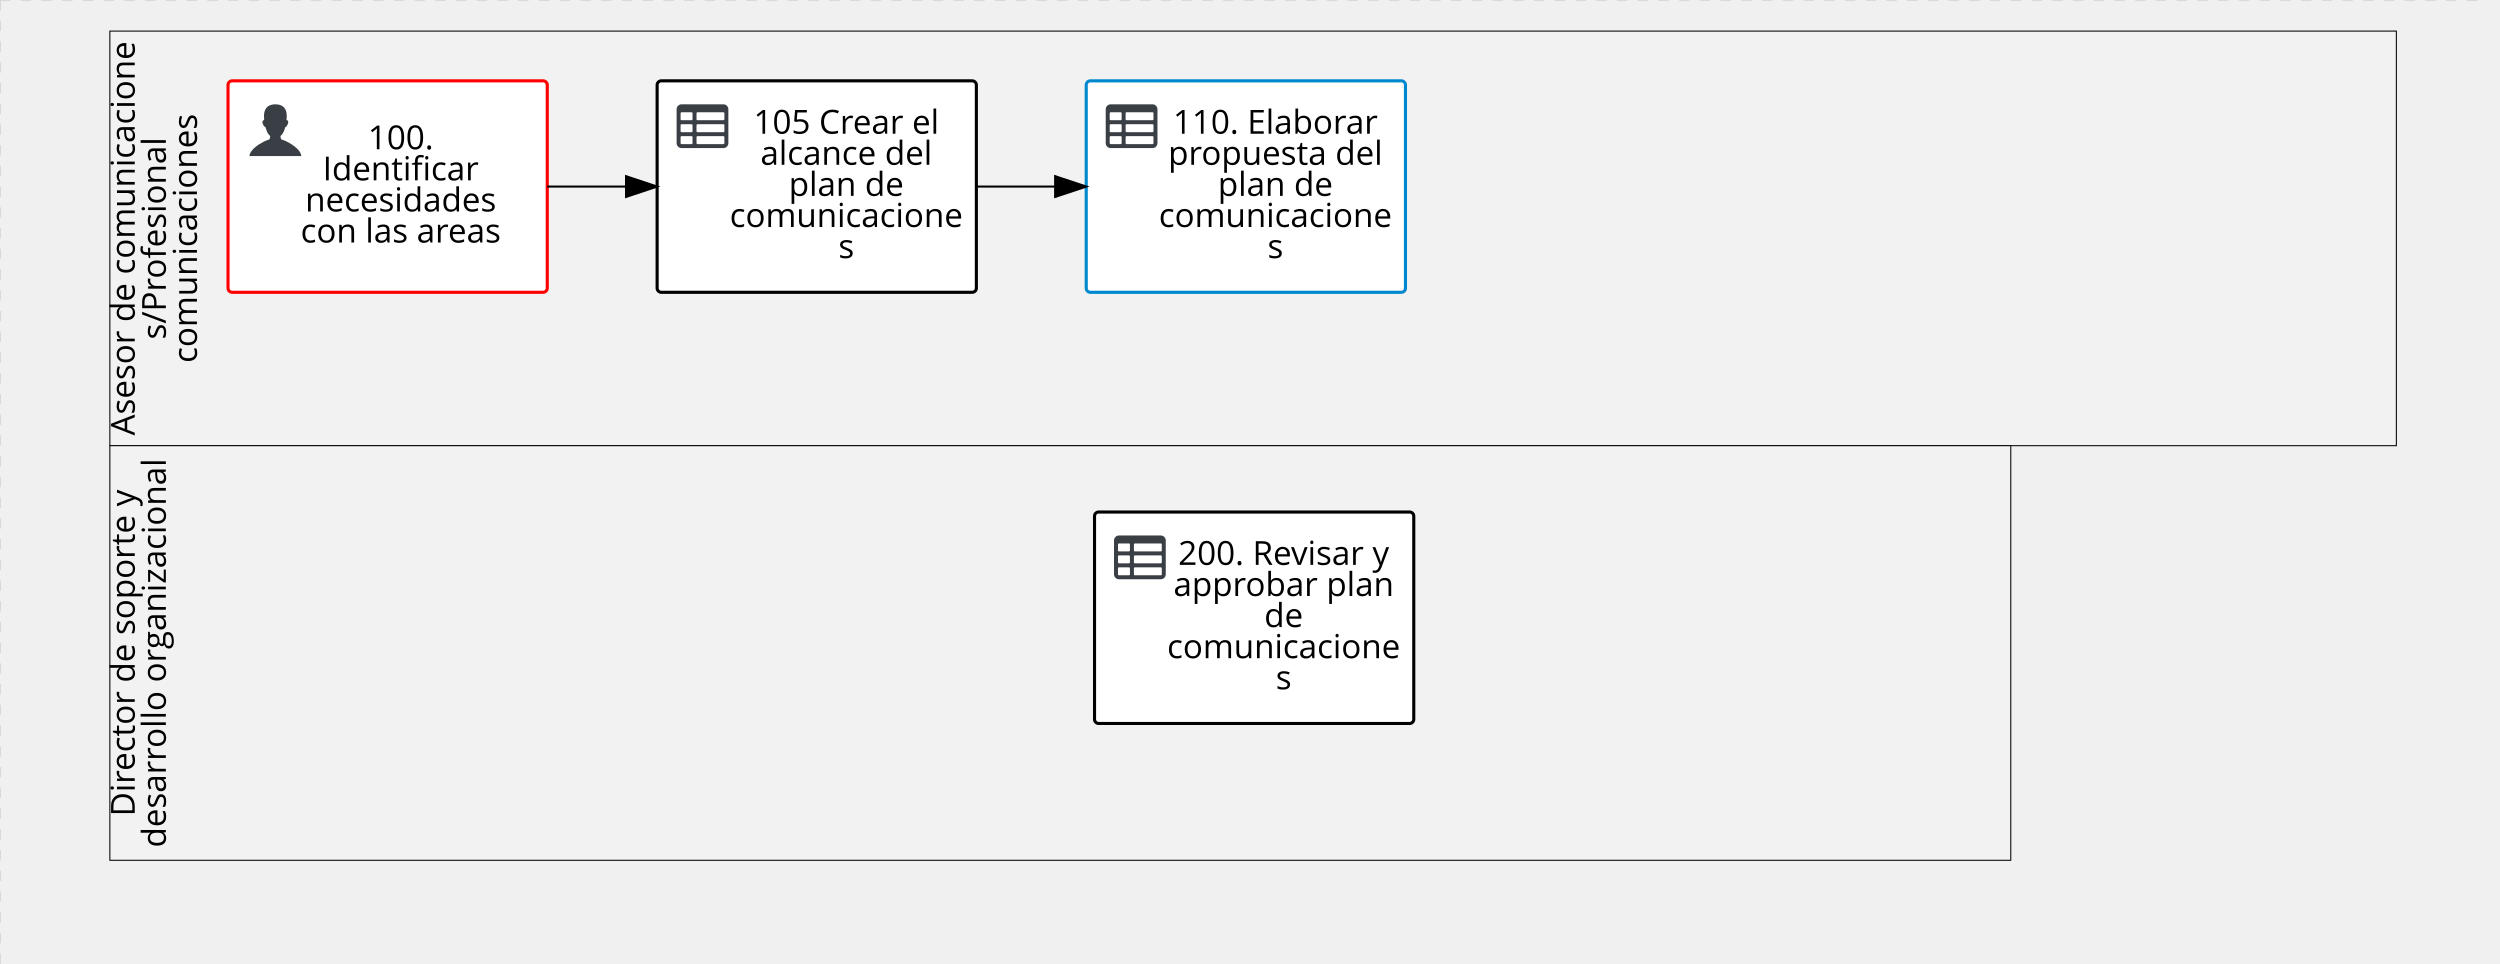
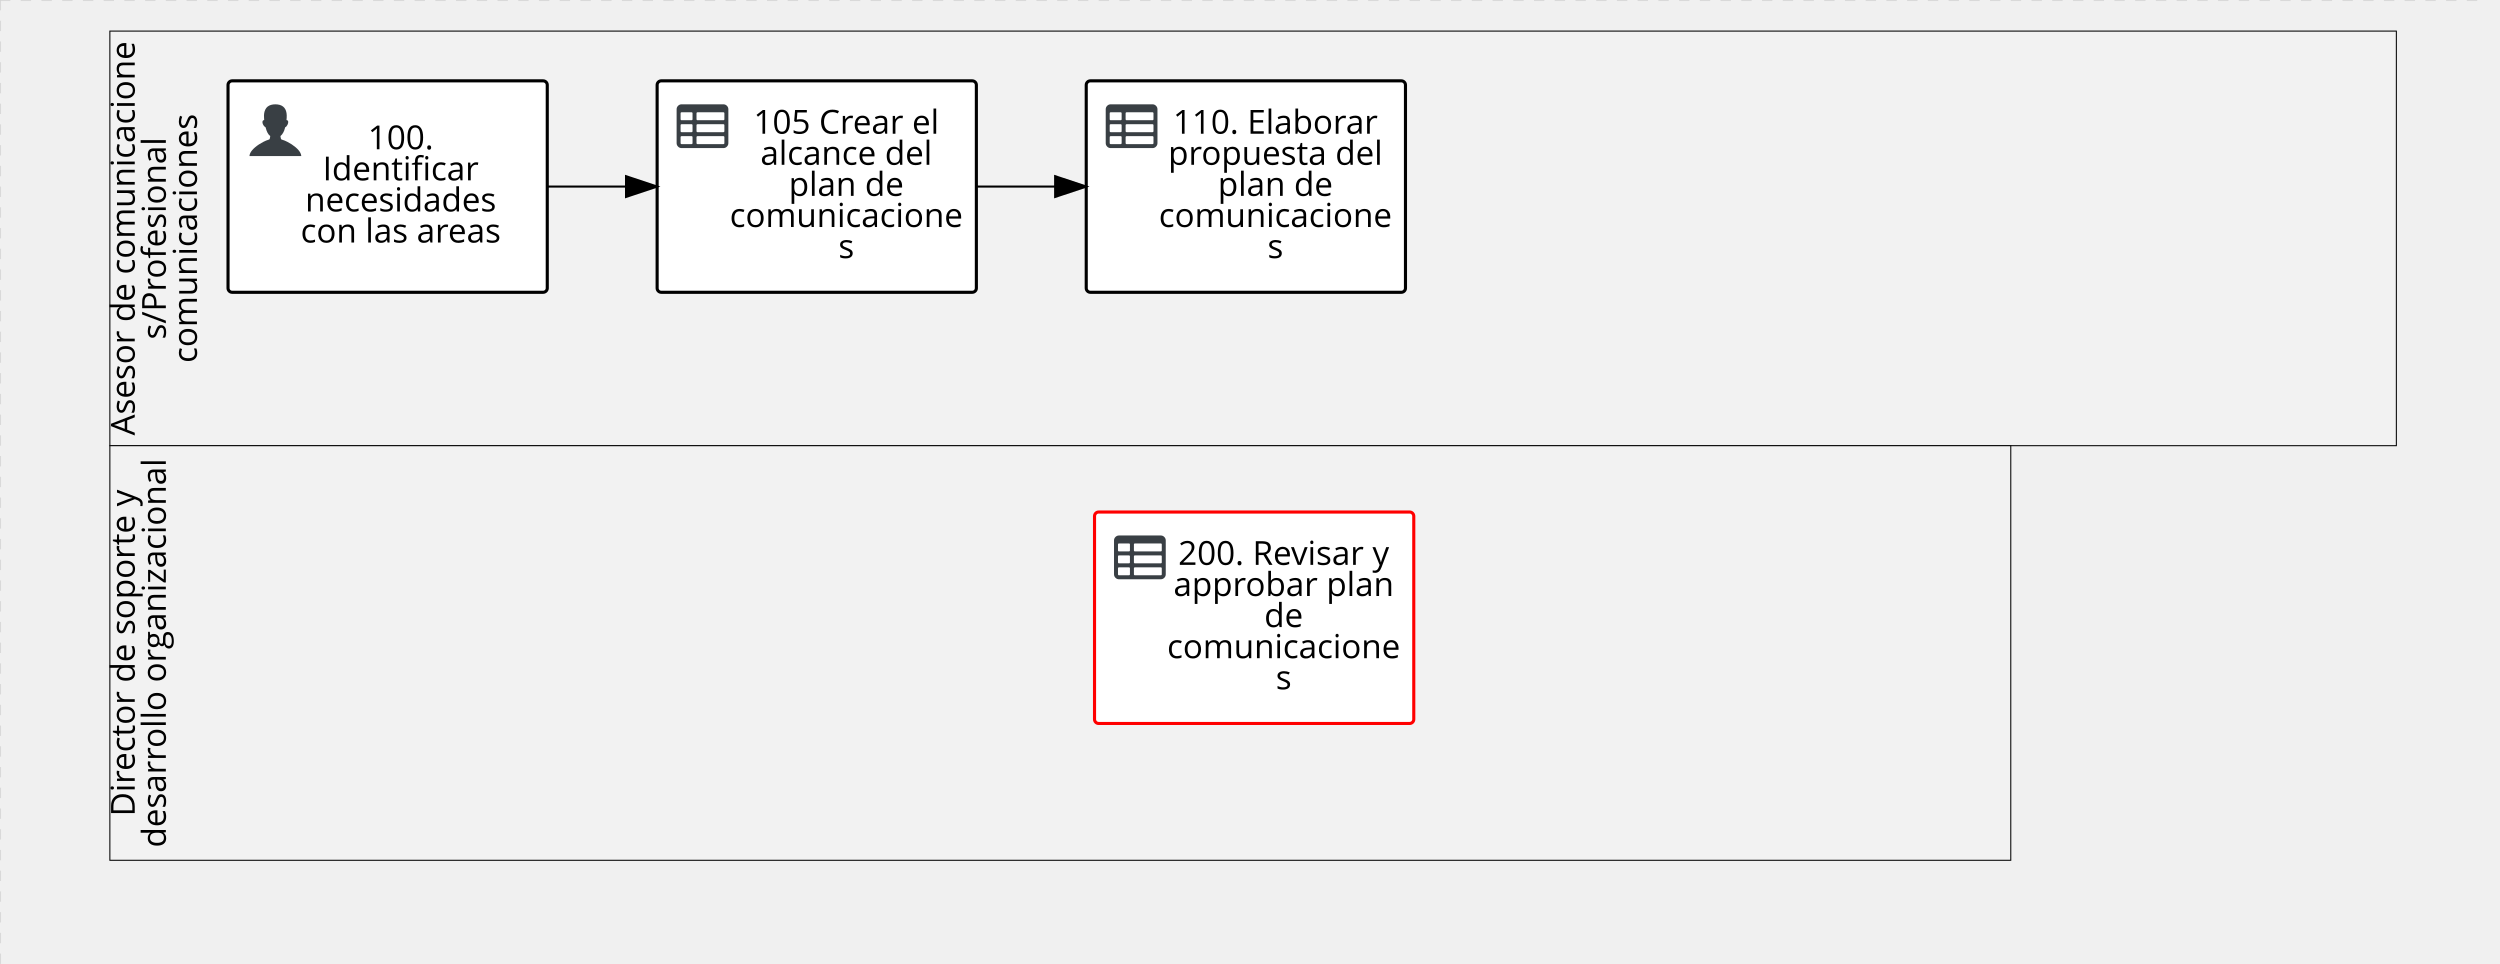
<svg xmlns="http://www.w3.org/2000/svg" version="1.1" width="1206" height="465" viewBox="0 0 1206 465">
  <defs />
  <g transform="matrix(1,0,0,1,0,0)">
    <g>
      <g>
        <g>
          <path fill="none" stroke="#d3d3d3" paint-order="fill stroke markers" d=" M 0 0 L 1200 0" stroke-miterlimit="10" stroke-opacity="0.8" stroke-dasharray="5" />
        </g>
        <g>
          <path fill="none" stroke="#d3d3d3" paint-order="fill stroke markers" d=" M 0 0 L 0 800" stroke-miterlimit="10" stroke-opacity="0.8" stroke-dasharray="5" />
        </g>
      </g>
      <g id="_B57488E7-6CBE-4FAA-9219-56307C9E62A7" bpmn2nodeid="_B57488E7-6CBE-4FAA-9219-56307C9E62A7" transform="matrix(1,0,0,1,53,15)">
        <g>
          <path fill="none" stroke="none" />
        </g>
        <g transform="matrix(1,0,0,1,0,0)">
          <path fill="#f2f2f2" stroke="none" id="_B57488E7-6CBE-4FAA-9219-56307C9E62A7?shapeType=BACKGROUND" paint-order="stroke fill markers" d=" M 0 0 L 1103 0 L 1103 200 L 0 200 L 0 0 Z Z" />
        </g>
        <g transform="matrix(1,0,0,1,0,0)">
          <path fill="none" stroke="rgb(0,0,0)" id="_B57488E7-6CBE-4FAA-9219-56307C9E62A7?shapeType=BORDER&amp;renderType=STROKE" paint-order="fill stroke markers" d=" M 0 0 L 1103 0 L 1103 200 L 0 200 L 0 0 Z Z" stroke-miterlimit="10" stroke-width="0.5" stroke-dasharray="" />
        </g>
        <g transform="matrix(-1.8369701987210297e-16,-1,1,-1.8369701987210297e-16,0,195.0742)">
          <text fill="#000000" stroke="none" font-family="Open Sans" font-size="12pt" font-style="normal" font-weight="normal" text-decoration="normal" x="95.074" y="12" text-anchor="middle" dominant-baseline="alphabetic">Asesor de comunicacione</text>
          <text fill="#000000" stroke="none" font-family="Open Sans" font-size="12pt" font-style="normal" font-weight="normal" text-decoration="normal" x="95.074" y="27" text-anchor="middle" dominant-baseline="alphabetic">          s/Profesional            </text>
          <text fill="#000000" stroke="none" font-family="Open Sans" font-size="12pt" font-style="normal" font-weight="normal" text-decoration="normal" x="95.074" y="42" text-anchor="middle" dominant-baseline="alphabetic">        comunicaciones         </text>
        </g>
        <g id="_AA0C87CB-521B-442E-9885-30118DCB7A72" bpmn2nodeid="_AA0C87CB-521B-442E-9885-30118DCB7A72" transform="matrix(1,0,0,1,57,24)">
          <g>
            <path fill="none" stroke="none" />
          </g>
          <g transform="matrix(1,0,0,1,0,0)">
            <path fill="#ffffff" stroke="none" id="_AA0C87CB-521B-442E-9885-30118DCB7A72?shapeType=BACKGROUND" paint-order="stroke fill markers" d=" M 2 0 L 152 0 L 152 0 A 2 2 0 0 1 154 2 L 154 100 L 154 100 A 2 2 0 0 1 152 102 L 2 102 L 2 102 A 2 2 0 0 1 0 100 L 0 2 L 0 2 A 2 2 0 0 1 2 0 Z" />
          </g>
          <g transform="matrix(1,0,0,1,0,0)">
-             <path fill="none" stroke="rgb(255,0,0)" id="_AA0C87CB-521B-442E-9885-30118DCB7A72?shapeType=BORDER&amp;renderType=STROKE" paint-order="fill stroke markers" d=" M 2 0 L 152 0 L 152 0 A 2 2 0 0 1 154 2 L 154 100 L 154 100 A 2 2 0 0 1 152 102 L 2 102 L 2 102 A 2 2 0 0 1 0 100 L 0 2 L 0 2 A 2 2 0 0 1 2 0 Z" stroke-miterlimit="10" stroke-width="1.5" stroke-dasharray="" />
+             <path fill="none" stroke="rgb(0,0,0)" id="_AA0C87CB-521B-442E-9885-30118DCB7A72?shapeType=BORDER&amp;renderType=STROKE" paint-order="fill stroke markers" d=" M 2 0 L 152 0 L 152 0 A 2 2 0 0 1 154 2 L 154 100 L 154 100 A 2 2 0 0 1 152 102 L 2 102 L 2 102 A 2 2 0 0 1 0 100 L 0 2 L 0 2 A 2 2 0 0 1 2 0 Z" stroke-miterlimit="10" stroke-width="1.5" stroke-dasharray="" />
          </g>
          <g>
            <g transform="matrix(0.06,0,0,0.06,9.4,9.4)">
              <g transform="matrix(1,0,0,1,0,0)">
                <path fill="#393f44" stroke="none" id="_AA0C87CB-521B-442E-9885-30118DCB7A72_task__RvU5__iZSm" paint-order="stroke fill markers" d=" M 0 0 M 16 445.21 C 16 440.869 18.784 431.129 22.001 424.217 C 35.768 394.64 77.283 359.28 129 333.084 C 144.516 325.224 157.347 319.964 167.807 317.174 C 171.932 316.074 175.729 314.414 176.525 313.363 C 178.894 310.234 180.914 302.908 181.727 294.5 L 182.5 286.5 L 178.507 283.455 C 166.303 274.146 154.284 251.678 148.04 226.5 C 145.611 216.707 145.056 215.462 142.984 215.158 C 141.703 214.97 138.083 212.243 134.939 209.099 C 123.233 197.393 116.891 177.376 121.44 166.49 C 123.002 162.751 128.155 159.01 131.75 159.004 C 134.448 159 134.471 158.603 132.914 138.788 C 130.927 113.496 134.279 92.265 143.132 74.076 C 152.232 55.38 167.569 42.882 189.049 36.66 C 210.203 30.532 237.797 30.532 258.951 36.66 C 300.042 48.563 318.958 83.806 314.955 141 C 314.32 150.075 313.624 157.788 313.409 158.14 C 313.194 158.493 314.575 159.073 316.479 159.43 C 328.929 161.766 330.986 177.018 321.496 196.621 C 316.903 206.109 309.357 214.508 304.817 215.185 C 303.023 215.453 302.293 217.146 299.943 226.5 C 296.659 239.567 294.474 245.305 287.948 257.995 C 282.491 268.606 273.035 281.109 268.108 284.229 L 264.871 286.278 L 265.518 292.889 C 266.345 301.33 268.639 309.871 270.877 312.837 C 272.067 314.415 275.002 315.79 280.063 317.139 C 291.069 320.075 303.617 325.274 321 334.102 C 369.815 358.891 410.848 393.758 425.032 422.5 C 429.07 430.682 432 440.232 432 445.21 L 432 448 L 224 448 L 16 448 L 16 445.21 Z" />
              </g>
            </g>
          </g>
          <g transform="matrix(1,0,0,1,4.04,13.68)">
            <g transform="matrix(0.04,0,0,0.04,63.36,69.12)">
              <g transform="matrix(1,0,0,1,0,0)">
                <path fill="none" stroke="none" />
              </g>
              <g transform="matrix(1,0,0,1,0,0)">
                <path fill="none" stroke="none" />
              </g>
            </g>
          </g>
          <g transform="matrix(1,0,0,1,35,21)">
            <text fill="#000000" stroke="none" font-family="Open Sans" font-size="12pt" font-style="normal" font-weight="normal" text-decoration="normal" x="48.305" y="12" text-anchor="middle" dominant-baseline="alphabetic">       100.         </text>
            <text fill="#000000" stroke="none" font-family="Open Sans" font-size="12pt" font-style="normal" font-weight="normal" text-decoration="normal" x="48.305" y="27" text-anchor="middle" dominant-baseline="alphabetic">  Identificar   </text>
            <text fill="#000000" stroke="none" font-family="Open Sans" font-size="12pt" font-style="normal" font-weight="normal" text-decoration="normal" x="48.305" y="42" text-anchor="middle" dominant-baseline="alphabetic">necesidades </text>
            <text fill="#000000" stroke="none" font-family="Open Sans" font-size="12pt" font-style="normal" font-weight="normal" text-decoration="normal" x="48.305" y="57" text-anchor="middle" dominant-baseline="alphabetic">con las areas</text>
          </g>
        </g>
        <g id="_9E76448C-DA83-4A20-A2F2-3716A5D620CC" bpmn2nodeid="_9E76448C-DA83-4A20-A2F2-3716A5D620CC" transform="matrix(1,0,0,1,264,24)">
          <g>
            <path fill="none" stroke="none" />
          </g>
          <g transform="matrix(1,0,0,1,0,0)">
            <path fill="#ffffff" stroke="none" id="_9E76448C-DA83-4A20-A2F2-3716A5D620CC?shapeType=BACKGROUND" paint-order="stroke fill markers" d=" M 2 0 L 152 0 L 152 0 A 2 2 0 0 1 154 2 L 154 100 L 154 100 A 2 2 0 0 1 152 102 L 2 102 L 2 102 A 2 2 0 0 1 0 100 L 0 2 L 0 2 A 2 2 0 0 1 2 0 Z" />
          </g>
          <g transform="matrix(1,0,0,1,0,0)">
            <path fill="none" stroke="rgb(0,0,0)" id="_9E76448C-DA83-4A20-A2F2-3716A5D620CC?shapeType=BORDER&amp;renderType=STROKE" paint-order="fill stroke markers" d=" M 2 0 L 152 0 L 152 0 A 2 2 0 0 1 154 2 L 154 100 L 154 100 A 2 2 0 0 1 152 102 L 2 102 L 2 102 A 2 2 0 0 1 0 100 L 0 2 L 0 2 A 2 2 0 0 1 2 0 Z" stroke-miterlimit="10" stroke-width="1.5" stroke-dasharray="" />
          </g>
          <g>
            <g transform="matrix(0.06,0,0,0.06,9.4,9.4)">
              <g transform="matrix(1,0,0,1,0,0)">
                <path fill="#393f44" stroke="none" id="_9E76448C-DA83-4A20-A2F2-3716A5D620CC_task__l39e__3KHJ" paint-order="stroke fill markers" d=" M 0 0 M 128 344 L 128 296 C 128 293.7 127.2 291.8 125.8 290.2 C 124.4 288.6 122.4 288 120 288 L 40 288 C 37.7 288 35.8 288.8 34.2 290.2 C 32.6 291.6 32 293.7 32 296 L 32 344 C 32 346.3 32.8 348.2 34.2 349.8 C 35.6 351.4 37.6 352 40 352 L 120 352 C 122.3 352 124.2 351.2 125.8 349.8 C 127.4 348.4 128 346.3 128 344 Z M 0 0 M 128 248 L 128 200 C 128 197.7 127.2 195.8 125.8 194.2 C 124.4 192.6 122.4 192 120 192 L 40 192 C 37.7 192 35.8 192.8 34.2 194.2 C 32.6 195.6 32 197.7 32 200 L 32 248 C 32 250.3 32.8 252.2 34.2 253.8 C 35.6 255.4 37.6 256 40 256 L 120 256 C 122.3 256 124.2 255.2 125.8 253.8 C 127.4 252.4 128 250.3 128 248 Z M 0 0 M 376 352 C 378.3 352 380.2 351.2 381.8 349.8 C 383.4 348.4 384 346.4 384 344 L 384 296 C 384 293.7 383.2 291.8 381.8 290.2 C 380.4 288.6 378.4 288 376 288 L 168 288 C 165.7 288 163.8 288.8 162.2 290.2 C 160.6 291.6 160 293.6 160 296 L 160 344 C 160 346.3 160.8 348.2 162.2 349.8 C 163.6 351.4 165.6 352 168 352 L 376 352 Z M 0 0 M 128 152 L 128 104 C 128 101.7 127.2 99.8 125.8 98.2 C 124.4 96.6 122.3 96 120 96 L 40 96 C 37.7 96 35.8 96.8 34.2 98.2 C 32.6 99.6 32 101.7 32 104 L 32 152 C 32 154.3 32.8 156.2 34.2 157.8 C 35.6 159.4 37.6 160 40 160 L 120 160 C 122.3 160 124.2 159.2 125.8 157.8 C 127.4 156.4 128 154.3 128 152 Z M 0 0 M 376 256 C 378.3 256 380.2 255.2 381.8 253.8 C 383.4 252.4 384 250.4 384 248 L 384 200 C 384 197.7 383.2 195.8 381.8 194.2 C 380.4 192.6 378.4 192 376 192 L 168 192 C 165.7 192 163.8 192.8 162.2 194.2 C 160.6 195.6 160 197.6 160 200 L 160 248 C 160 250.3 160.8 252.2 162.2 253.8 C 163.6 255.4 165.6 256 168 256 L 376 256 Z M 0 0 M 376 160 C 378.3 160 380.2 159.2 381.8 157.8 C 383.4 156.4 384 154.4 384 152 L 384 104 C 384 101.7 383.2 99.8 381.8 98.2 C 380.4 96.6 378.3 96 376 96 L 168 96 C 165.7 96 163.8 96.8 162.2 98.2 C 160.6 99.6 160 101.6 160 104 L 160 152 C 160 154.3 160.8 156.2 162.2 157.8 C 163.6 159.4 165.6 160 168 160 L 376 160 Z M 0 0 M 416 72 L 416 344 C 416 355 412.1 364.4 404.2 372.2 C 396.3 380 387 384 376 384 L 40 384 C 29 384 19.6 380.1 11.8 372.2 C 4 364.3 0 355 0 344 L 0 72 C 0 61 3.9 51.6 11.8 43.8 C 19.7 36 29 32 40 32 L 376 32 C 387 32 396.4 35.9 404.2 43.8 C 412 51.7 416 61 416 72 Z" />
              </g>
            </g>
          </g>
          <g transform="matrix(1,0,0,1,35,13.5)">
            <text fill="#000000" stroke="none" font-family="Open Sans" font-size="12pt" font-style="normal" font-weight="normal" text-decoration="normal" x="56.246" y="12" text-anchor="middle" dominant-baseline="alphabetic">  105 Crear el    </text>
            <text fill="#000000" stroke="none" font-family="Open Sans" font-size="12pt" font-style="normal" font-weight="normal" text-decoration="normal" x="56.246" y="27" text-anchor="middle" dominant-baseline="alphabetic">   alcance del    </text>
            <text fill="#000000" stroke="none" font-family="Open Sans" font-size="12pt" font-style="normal" font-weight="normal" text-decoration="normal" x="56.246" y="42" text-anchor="middle" dominant-baseline="alphabetic">      plan de        </text>
            <text fill="#000000" stroke="none" font-family="Open Sans" font-size="12pt" font-style="normal" font-weight="normal" text-decoration="normal" x="56.246" y="57" text-anchor="middle" dominant-baseline="alphabetic">comunicacione</text>
            <text fill="#000000" stroke="none" font-family="Open Sans" font-size="12pt" font-style="normal" font-weight="normal" text-decoration="normal" x="56.246" y="72" text-anchor="middle" dominant-baseline="alphabetic">            s             </text>
          </g>
        </g>
        <g id="_88B4F1C8-AD17-4393-82B3-336D5BDE79D2" bpmn2nodeid="_88B4F1C8-AD17-4393-82B3-336D5BDE79D2" transform="matrix(1,0,0,1,471,24)">
          <g>
            <path fill="none" stroke="none" />
          </g>
          <g transform="matrix(1,0,0,1,0,0)">
            <path fill="#ffffff" stroke="none" id="_88B4F1C8-AD17-4393-82B3-336D5BDE79D2?shapeType=BACKGROUND" paint-order="stroke fill markers" d=" M 2 0 L 152 0 L 152 0 A 2 2 0 0 1 154 2 L 154 100 L 154 100 A 2 2 0 0 1 152 102 L 2 102 L 2 102 A 2 2 0 0 1 0 100 L 0 2 L 0 2 A 2 2 0 0 1 2 0 Z" />
          </g>
          <g transform="matrix(1,0,0,1,0,0)">
-             <path fill="none" stroke="rgb(0,136,206)" id="_88B4F1C8-AD17-4393-82B3-336D5BDE79D2?shapeType=BORDER&amp;renderType=STROKE" paint-order="fill stroke markers" d=" M 2 0 L 152 0 L 152 0 A 2 2 0 0 1 154 2 L 154 100 L 154 100 A 2 2 0 0 1 152 102 L 2 102 L 2 102 A 2 2 0 0 1 0 100 L 0 2 L 0 2 A 2 2 0 0 1 2 0 Z" stroke-miterlimit="10" stroke-width="1.5" stroke-dasharray="" />
+             <path fill="none" stroke="rgb(0,0,0)" id="_88B4F1C8-AD17-4393-82B3-336D5BDE79D2?shapeType=BORDER&amp;renderType=STROKE" paint-order="fill stroke markers" d=" M 2 0 L 152 0 L 152 0 A 2 2 0 0 1 154 2 L 154 100 L 154 100 A 2 2 0 0 1 152 102 L 2 102 L 2 102 A 2 2 0 0 1 0 100 L 0 2 L 0 2 A 2 2 0 0 1 2 0 Z" stroke-miterlimit="10" stroke-width="1.5" stroke-dasharray="" />
          </g>
          <g>
            <g transform="matrix(0.06,0,0,0.06,9.4,9.4)">
              <g transform="matrix(1,0,0,1,0,0)">
                <path fill="#393f44" stroke="none" id="_88B4F1C8-AD17-4393-82B3-336D5BDE79D2_task__l39e__3KHJ" paint-order="stroke fill markers" d=" M 0 0 M 128 344 L 128 296 C 128 293.7 127.2 291.8 125.8 290.2 C 124.4 288.6 122.4 288 120 288 L 40 288 C 37.7 288 35.8 288.8 34.2 290.2 C 32.6 291.6 32 293.7 32 296 L 32 344 C 32 346.3 32.8 348.2 34.2 349.8 C 35.6 351.4 37.6 352 40 352 L 120 352 C 122.3 352 124.2 351.2 125.8 349.8 C 127.4 348.4 128 346.3 128 344 Z M 0 0 M 128 248 L 128 200 C 128 197.7 127.2 195.8 125.8 194.2 C 124.4 192.6 122.4 192 120 192 L 40 192 C 37.7 192 35.8 192.8 34.2 194.2 C 32.6 195.6 32 197.7 32 200 L 32 248 C 32 250.3 32.8 252.2 34.2 253.8 C 35.6 255.4 37.6 256 40 256 L 120 256 C 122.3 256 124.2 255.2 125.8 253.8 C 127.4 252.4 128 250.3 128 248 Z M 0 0 M 376 352 C 378.3 352 380.2 351.2 381.8 349.8 C 383.4 348.4 384 346.4 384 344 L 384 296 C 384 293.7 383.2 291.8 381.8 290.2 C 380.4 288.6 378.4 288 376 288 L 168 288 C 165.7 288 163.8 288.8 162.2 290.2 C 160.6 291.6 160 293.6 160 296 L 160 344 C 160 346.3 160.8 348.2 162.2 349.8 C 163.6 351.4 165.6 352 168 352 L 376 352 Z M 0 0 M 128 152 L 128 104 C 128 101.7 127.2 99.8 125.8 98.2 C 124.4 96.6 122.3 96 120 96 L 40 96 C 37.7 96 35.8 96.8 34.2 98.2 C 32.6 99.6 32 101.7 32 104 L 32 152 C 32 154.3 32.8 156.2 34.2 157.8 C 35.6 159.4 37.6 160 40 160 L 120 160 C 122.3 160 124.2 159.2 125.8 157.8 C 127.4 156.4 128 154.3 128 152 Z M 0 0 M 376 256 C 378.3 256 380.2 255.2 381.8 253.8 C 383.4 252.4 384 250.4 384 248 L 384 200 C 384 197.7 383.2 195.8 381.8 194.2 C 380.4 192.6 378.4 192 376 192 L 168 192 C 165.7 192 163.8 192.8 162.2 194.2 C 160.6 195.6 160 197.6 160 200 L 160 248 C 160 250.3 160.8 252.2 162.2 253.8 C 163.6 255.4 165.6 256 168 256 L 376 256 Z M 0 0 M 376 160 C 378.3 160 380.2 159.2 381.8 157.8 C 383.4 156.4 384 154.4 384 152 L 384 104 C 384 101.7 383.2 99.8 381.8 98.2 C 380.4 96.6 378.3 96 376 96 L 168 96 C 165.7 96 163.8 96.8 162.2 98.2 C 160.6 99.6 160 101.6 160 104 L 160 152 C 160 154.3 160.8 156.2 162.2 157.8 C 163.6 159.4 165.6 160 168 160 L 376 160 Z M 0 0 M 416 72 L 416 344 C 416 355 412.1 364.4 404.2 372.2 C 396.3 380 387 384 376 384 L 40 384 C 29 384 19.6 380.1 11.8 372.2 C 4 364.3 0 355 0 344 L 0 72 C 0 61 3.9 51.6 11.8 43.8 C 19.7 36 29 32 40 32 L 376 32 C 387 32 396.4 35.9 404.2 43.8 C 412 51.7 416 61 416 72 Z" />
              </g>
            </g>
          </g>
          <g transform="matrix(1,0,0,1,35,13.5)">
            <text fill="#000000" stroke="none" font-family="Open Sans" font-size="12pt" font-style="normal" font-weight="normal" text-decoration="normal" x="56.246" y="12" text-anchor="middle" dominant-baseline="alphabetic"> 110. Elaborar  </text>
            <text fill="#000000" stroke="none" font-family="Open Sans" font-size="12pt" font-style="normal" font-weight="normal" text-decoration="normal" x="56.246" y="27" text-anchor="middle" dominant-baseline="alphabetic">propuesta del  </text>
            <text fill="#000000" stroke="none" font-family="Open Sans" font-size="12pt" font-style="normal" font-weight="normal" text-decoration="normal" x="56.246" y="42" text-anchor="middle" dominant-baseline="alphabetic">      plan de        </text>
            <text fill="#000000" stroke="none" font-family="Open Sans" font-size="12pt" font-style="normal" font-weight="normal" text-decoration="normal" x="56.246" y="57" text-anchor="middle" dominant-baseline="alphabetic">comunicacione</text>
            <text fill="#000000" stroke="none" font-family="Open Sans" font-size="12pt" font-style="normal" font-weight="normal" text-decoration="normal" x="56.246" y="72" text-anchor="middle" dominant-baseline="alphabetic">            s             </text>
          </g>
        </g>
      </g>
      <g id="_BFB9A08E-5C65-401A-9EE9-E85DB8EE0910" bpmn2nodeid="_BFB9A08E-5C65-401A-9EE9-E85DB8EE0910" transform="matrix(1,0,0,1,0,0)">
        <g>
          <path fill="none" stroke="#000000" paint-order="fill stroke markers" d=" M 264 90 L 302 90" stroke-miterlimit="10" stroke-dasharray="" />
        </g>
        <g transform="matrix(1,0,0,1,264,90)" />
        <g transform="matrix(6.123233995736766e-17,1,-1,6.123233995736766e-17,317,85)">
          <path fill="#000000" stroke="#000000" paint-order="fill stroke markers" d=" M 10 15 L 0 15 L 5 0 Z" stroke-miterlimit="10" stroke-dasharray="" />
        </g>
        <g transform="matrix(1,0,0,1,264,80)" />
      </g>
      <g id="_06E6D089-E6CB-4995-8D7F-7D272E4B48BE" bpmn2nodeid="_06E6D089-E6CB-4995-8D7F-7D272E4B48BE" transform="matrix(1,0,0,1,0,0)">
        <g>
          <path fill="none" stroke="#000000" paint-order="fill stroke markers" d=" M 471 90 L 509 90" stroke-miterlimit="10" stroke-dasharray="" />
        </g>
        <g transform="matrix(1,0,0,1,471,90)" />
        <g transform="matrix(6.123233995736766e-17,1,-1,6.123233995736766e-17,524,85)">
          <path fill="#000000" stroke="#000000" paint-order="fill stroke markers" d=" M 10 15 L 0 15 L 5 0 Z" stroke-miterlimit="10" stroke-dasharray="" />
        </g>
        <g transform="matrix(1,0,0,1,471,80)" />
      </g>
      <g transform="matrix(1,0,0,1,53,15)" />
      <g transform="matrix(1,0,0,1,110,39)" />
      <g transform="matrix(1,0,0,1,317,39)" />
      <g id="_057572DE-79F4-4D74-9EE0-8F8645384F76" bpmn2nodeid="_057572DE-79F4-4D74-9EE0-8F8645384F76" transform="matrix(1,0,0,1,53,215)">
        <g>
          <path fill="none" stroke="none" />
        </g>
        <g transform="matrix(1,0,0,1,0,0)">
          <path fill="#f2f2f2" stroke="none" id="_057572DE-79F4-4D74-9EE0-8F8645384F76?shapeType=BACKGROUND" paint-order="stroke fill markers" d=" M 0 0 L 917 0 L 917 200 L 0 200 L 0 0 Z Z" />
        </g>
        <g transform="matrix(1,0,0,1,0,0)">
          <path fill="none" stroke="rgb(0,0,0)" id="_057572DE-79F4-4D74-9EE0-8F8645384F76?shapeType=BORDER&amp;renderType=STROKE" paint-order="fill stroke markers" d=" M 0 0 L 917 0 L 917 200 L 0 200 L 0 0 Z Z" stroke-miterlimit="10" stroke-width="0.5" stroke-dasharray="" />
        </g>
        <g transform="matrix(-1.8369701987210297e-16,-1,1,-1.8369701987210297e-16,0,193.8398)">
          <text fill="#000000" stroke="none" font-family="Open Sans" font-size="12pt" font-style="normal" font-weight="normal" text-decoration="normal" x="93.84" y="12" text-anchor="middle" dominant-baseline="alphabetic">   Director de soporte y    </text>
          <text fill="#000000" stroke="none" font-family="Open Sans" font-size="12pt" font-style="normal" font-weight="normal" text-decoration="normal" x="93.84" y="27" text-anchor="middle" dominant-baseline="alphabetic">desarrollo organizacional</text>
        </g>
        <g id="_FB129611-EE3E-4912-B27E-E2E415E6D5E3" bpmn2nodeid="_FB129611-EE3E-4912-B27E-E2E415E6D5E3" transform="matrix(1,0,0,1,475,32)">
          <g>
            <path fill="none" stroke="none" />
          </g>
          <g transform="matrix(1,0,0,1,0,0)">
            <path fill="#ffffff" stroke="none" id="_FB129611-EE3E-4912-B27E-E2E415E6D5E3?shapeType=BACKGROUND" paint-order="stroke fill markers" d=" M 2 0 L 152 0 L 152 0 A 2 2 0 0 1 154 2 L 154 100 L 154 100 A 2 2 0 0 1 152 102 L 2 102 L 2 102 A 2 2 0 0 1 0 100 L 0 2 L 0 2 A 2 2 0 0 1 2 0 Z" />
          </g>
          <g transform="matrix(1,0,0,1,0,0)">
-             <path fill="none" stroke="rgb(0,0,0)" id="_FB129611-EE3E-4912-B27E-E2E415E6D5E3?shapeType=BORDER&amp;renderType=STROKE" paint-order="fill stroke markers" d=" M 2 0 L 152 0 L 152 0 A 2 2 0 0 1 154 2 L 154 100 L 154 100 A 2 2 0 0 1 152 102 L 2 102 L 2 102 A 2 2 0 0 1 0 100 L 0 2 L 0 2 A 2 2 0 0 1 2 0 Z" stroke-miterlimit="10" stroke-width="1.5" stroke-dasharray="" />
+             <path fill="none" stroke="rgb(255,0,0)" id="_FB129611-EE3E-4912-B27E-E2E415E6D5E3?shapeType=BORDER&amp;renderType=STROKE" paint-order="fill stroke markers" d=" M 2 0 L 152 0 L 152 0 A 2 2 0 0 1 154 2 L 154 100 L 154 100 A 2 2 0 0 1 152 102 L 2 102 L 2 102 A 2 2 0 0 1 0 100 L 0 2 L 0 2 A 2 2 0 0 1 2 0 Z" stroke-miterlimit="10" stroke-width="1.5" stroke-dasharray="" />
          </g>
          <g>
            <g transform="matrix(0.06,0,0,0.06,9.4,9.4)">
              <g transform="matrix(1,0,0,1,0,0)">
                <path fill="#393f44" stroke="none" id="_FB129611-EE3E-4912-B27E-E2E415E6D5E3_task__l39e__3KHJ" paint-order="stroke fill markers" d=" M 0 0 M 128 344 L 128 296 C 128 293.7 127.2 291.8 125.8 290.2 C 124.4 288.6 122.4 288 120 288 L 40 288 C 37.7 288 35.8 288.8 34.2 290.2 C 32.6 291.6 32 293.7 32 296 L 32 344 C 32 346.3 32.8 348.2 34.2 349.8 C 35.6 351.4 37.6 352 40 352 L 120 352 C 122.3 352 124.2 351.2 125.8 349.8 C 127.4 348.4 128 346.3 128 344 Z M 0 0 M 128 248 L 128 200 C 128 197.7 127.2 195.8 125.8 194.2 C 124.4 192.6 122.4 192 120 192 L 40 192 C 37.7 192 35.8 192.8 34.2 194.2 C 32.6 195.6 32 197.7 32 200 L 32 248 C 32 250.3 32.8 252.2 34.2 253.8 C 35.6 255.4 37.6 256 40 256 L 120 256 C 122.3 256 124.2 255.2 125.8 253.8 C 127.4 252.4 128 250.3 128 248 Z M 0 0 M 376 352 C 378.3 352 380.2 351.2 381.8 349.8 C 383.4 348.4 384 346.4 384 344 L 384 296 C 384 293.7 383.2 291.8 381.8 290.2 C 380.4 288.6 378.4 288 376 288 L 168 288 C 165.7 288 163.8 288.8 162.2 290.2 C 160.6 291.6 160 293.6 160 296 L 160 344 C 160 346.3 160.8 348.2 162.2 349.8 C 163.6 351.4 165.6 352 168 352 L 376 352 Z M 0 0 M 128 152 L 128 104 C 128 101.7 127.2 99.8 125.8 98.2 C 124.4 96.6 122.3 96 120 96 L 40 96 C 37.7 96 35.8 96.8 34.2 98.2 C 32.6 99.6 32 101.7 32 104 L 32 152 C 32 154.3 32.8 156.2 34.2 157.8 C 35.6 159.4 37.6 160 40 160 L 120 160 C 122.3 160 124.2 159.2 125.8 157.8 C 127.4 156.4 128 154.3 128 152 Z M 0 0 M 376 256 C 378.3 256 380.2 255.2 381.8 253.8 C 383.4 252.4 384 250.4 384 248 L 384 200 C 384 197.7 383.2 195.8 381.8 194.2 C 380.4 192.6 378.4 192 376 192 L 168 192 C 165.7 192 163.8 192.8 162.2 194.2 C 160.6 195.6 160 197.6 160 200 L 160 248 C 160 250.3 160.8 252.2 162.2 253.8 C 163.6 255.4 165.6 256 168 256 L 376 256 Z M 0 0 M 376 160 C 378.3 160 380.2 159.2 381.8 157.8 C 383.4 156.4 384 154.4 384 152 L 384 104 C 384 101.7 383.2 99.8 381.8 98.2 C 380.4 96.6 378.3 96 376 96 L 168 96 C 165.7 96 163.8 96.8 162.2 98.2 C 160.6 99.6 160 101.6 160 104 L 160 152 C 160 154.3 160.8 156.2 162.2 157.8 C 163.6 159.4 165.6 160 168 160 L 376 160 Z M 0 0 M 416 72 L 416 344 C 416 355 412.1 364.4 404.2 372.2 C 396.3 380 387 384 376 384 L 40 384 C 29 384 19.6 380.1 11.8 372.2 C 4 364.3 0 355 0 344 L 0 72 C 0 61 3.9 51.6 11.8 43.8 C 19.7 36 29 32 40 32 L 376 32 C 387 32 396.4 35.9 404.2 43.8 C 412 51.7 416 61 416 72 Z" />
              </g>
            </g>
          </g>
          <g transform="matrix(1,0,0,1,35,13.5)">
            <text fill="#000000" stroke="none" font-family="Open Sans" font-size="12pt" font-style="normal" font-weight="normal" text-decoration="normal" x="56.246" y="12" text-anchor="middle" dominant-baseline="alphabetic"> 200. Revisar y  </text>
            <text fill="#000000" stroke="none" font-family="Open Sans" font-size="12pt" font-style="normal" font-weight="normal" text-decoration="normal" x="56.246" y="27" text-anchor="middle" dominant-baseline="alphabetic">approbar plan </text>
            <text fill="#000000" stroke="none" font-family="Open Sans" font-size="12pt" font-style="normal" font-weight="normal" text-decoration="normal" x="56.246" y="42" text-anchor="middle" dominant-baseline="alphabetic">           de            </text>
            <text fill="#000000" stroke="none" font-family="Open Sans" font-size="12pt" font-style="normal" font-weight="normal" text-decoration="normal" x="56.246" y="57" text-anchor="middle" dominant-baseline="alphabetic">comunicacione</text>
            <text fill="#000000" stroke="none" font-family="Open Sans" font-size="12pt" font-style="normal" font-weight="normal" text-decoration="normal" x="56.246" y="72" text-anchor="middle" dominant-baseline="alphabetic">            s             </text>
          </g>
        </g>
      </g>
      <g transform="matrix(1,0,0,1,53,215)" />
      <g transform="matrix(1,0,0,1,528,247)" />
      <g transform="matrix(1,0,0,1,524,39)" />
    </g>
  </g>
</svg>
